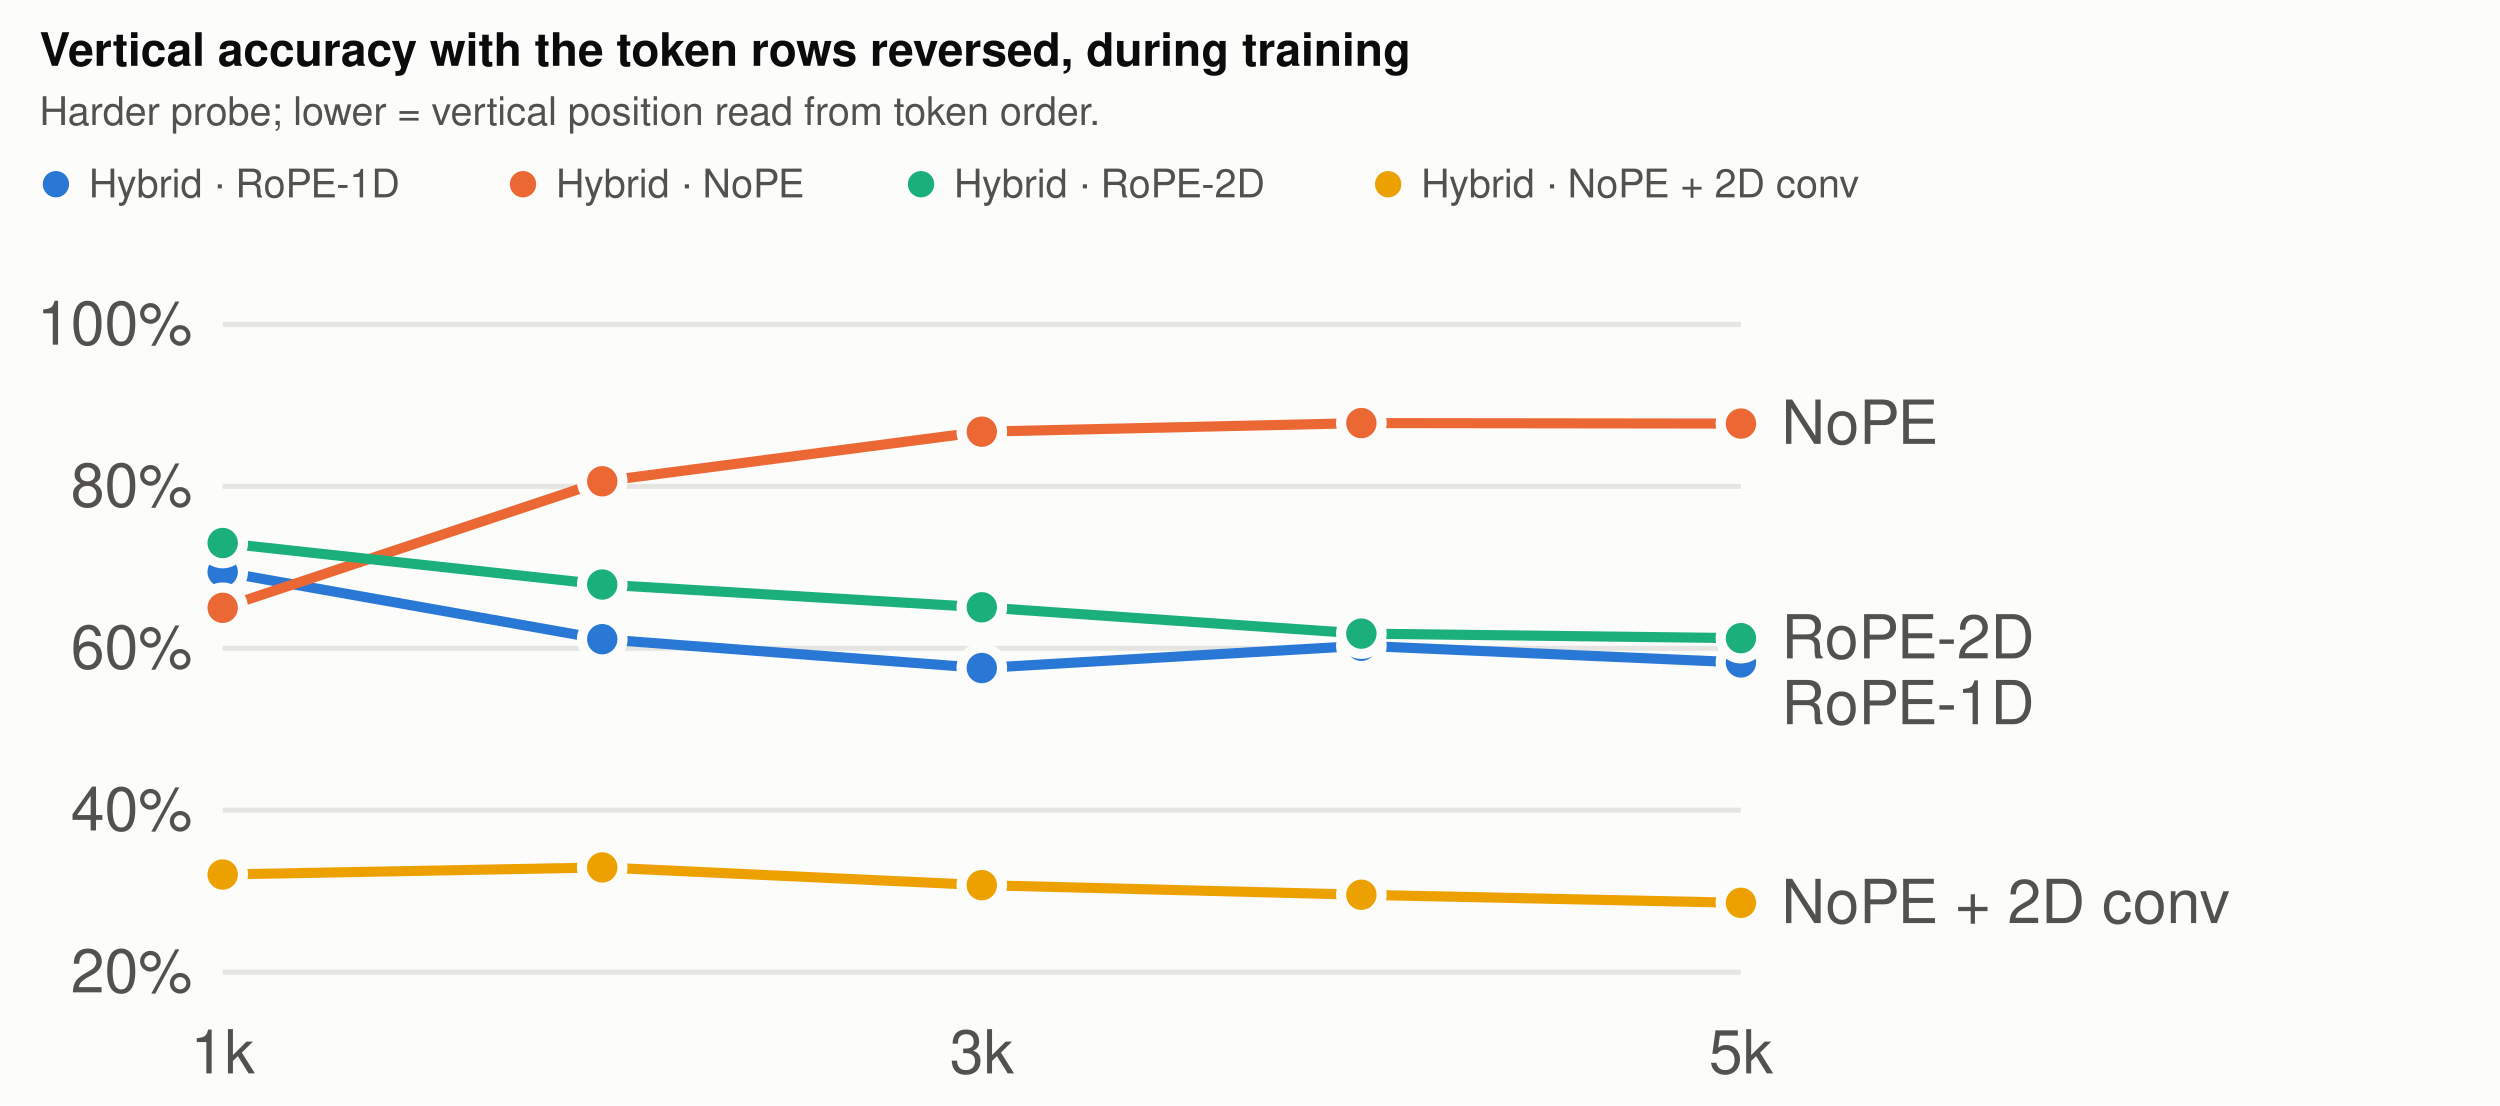
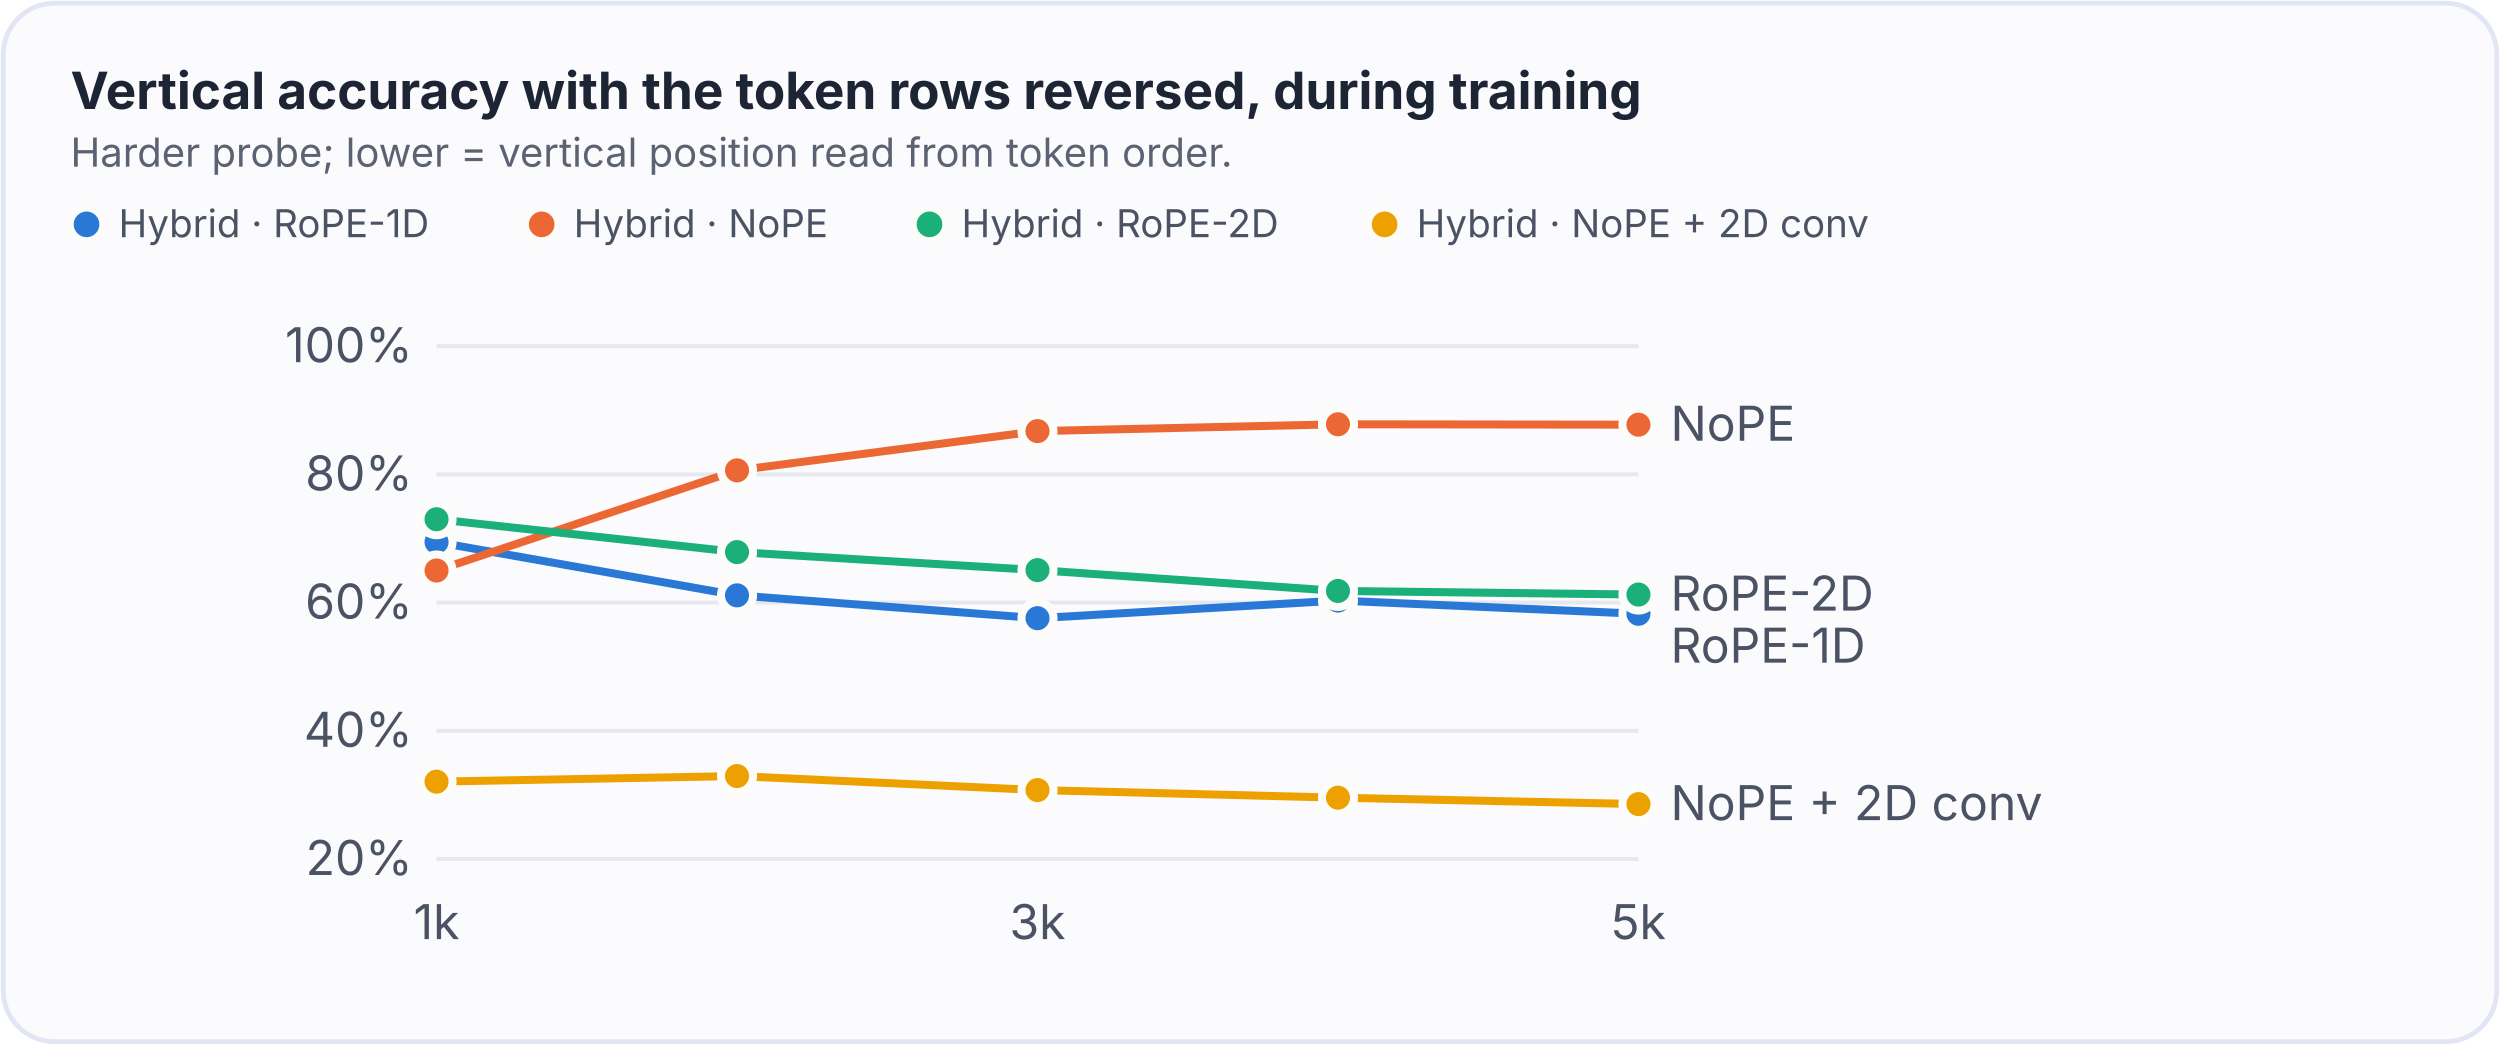
- <svg xmlns="http://www.w3.org/2000/svg" viewBox="0 0 760 336" role="img" aria-label="Vertical accuracy with the token rows reversed, during training">
-   <style>text{font-family:-apple-system,'Segoe UI',Helvetica,Arial,sans-serif}.grid{stroke:#e6e5e1;stroke-width:1}.tick,.row,.end,.key{fill:#52514e;font-size:12px}.title{fill:#0b0b0b;font-size:14px;font-weight:600}.sub{fill:#52514e;font-size:12px}.link{stroke:#7a7975;stroke-width:2;stroke-linecap:round}.dot{stroke:#fcfcfb;stroke-width:2}.s1,.c1{fill:#2a78d6}.s2,.c2{fill:#eb6834}.c3{fill:#1baf7a}.c4{fill:#eda100}.line{fill:none;stroke-width:2;stroke-linejoin:round;stroke-linecap:round}path.c1{stroke:#2a78d6}path.c2{stroke:#eb6834}path.c3{stroke:#1baf7a}path.c4{stroke:#eda100}</style>
-   <rect width="100%" height="100%" fill="#fcfcfb" />
-   <text class="title" x="12" y="20">Vertical accuracy with the token rows reversed, during training</text>
-   <text class="sub" x="12" y="38">Harder probe; lower = vertical position read from token order.</text>
-   <circle class="dot c1" cx="17" cy="56" r="5" />
-   <text class="key" x="27" y="60">Hybrid · RoPE-1D</text>
-   <circle class="dot c2" cx="159" cy="56" r="5" />
-   <text class="key" x="169" y="60">Hybrid · NoPE</text>
-   <circle class="dot c3" cx="280" cy="56" r="5" />
-   <text class="key" x="290" y="60">Hybrid · RoPE-2D</text>
-   <circle class="dot c4" cx="422" cy="56" r="5" />
-   <text class="key" x="432" y="60">Hybrid · NoPE + 2D conv</text>
-   <g transform="translate(0,74) scale(1.5385)">
-     <line class="grid" x1="44" x2="344" y1="144.0" y2="144.0" />
-     <text class="tick" x="38" y="148.0" text-anchor="end">20%</text>
-     <line class="grid" x1="44" x2="344" y1="112.0" y2="112.0" />
-     <text class="tick" x="38" y="116.0" text-anchor="end">40%</text>
-     <line class="grid" x1="44" x2="344" y1="80.0" y2="80.0" />
-     <text class="tick" x="38" y="84.0" text-anchor="end">60%</text>
-     <line class="grid" x1="44" x2="344" y1="48.0" y2="48.0" />
-     <text class="tick" x="38" y="52.0" text-anchor="end">80%</text>
-     <line class="grid" x1="44" x2="344" y1="16.0" y2="16.0" />
-     <text class="tick" x="38" y="20.0" text-anchor="end">100%</text>
-     <text class="tick" x="44.0" y="164" text-anchor="middle">1k</text>
-     <text class="tick" x="194.0" y="164" text-anchor="middle">3k</text>
-     <text class="tick" x="344.0" y="164" text-anchor="middle">5k</text>
-     <path class="line c1" d="M44.0,64.9 L119.0,78.2 L194.0,83.9 L269.0,79.5 L344.0,82.8" />
-     <circle class="dot c1" cx="44.0" cy="64.9" r="4" />
-     <circle class="dot c1" cx="119.0" cy="78.2" r="4" />
-     <circle class="dot c1" cx="194.0" cy="83.9" r="4" />
-     <circle class="dot c1" cx="269.0" cy="79.5" r="4" />
-     <circle class="dot c1" cx="344.0" cy="82.8" r="4" />
-     <path class="line c2" d="M44.0,72.0 L119.0,47.0 L194.0,37.2 L269.0,35.5 L344.0,35.6" />
-     <circle class="dot c2" cx="44.0" cy="72.0" r="4" />
-     <circle class="dot c2" cx="119.0" cy="47.0" r="4" />
-     <circle class="dot c2" cx="194.0" cy="37.2" r="4" />
-     <circle class="dot c2" cx="269.0" cy="35.5" r="4" />
-     <circle class="dot c2" cx="344.0" cy="35.6" r="4" />
-     <path class="line c3" d="M44.0,59.2 L119.0,67.4 L194.0,71.9 L269.0,77.1 L344.0,78.0" />
-     <circle class="dot c3" cx="44.0" cy="59.2" r="4" />
-     <circle class="dot c3" cx="119.0" cy="67.4" r="4" />
-     <circle class="dot c3" cx="194.0" cy="71.9" r="4" />
-     <circle class="dot c3" cx="269.0" cy="77.1" r="4" />
-     <circle class="dot c3" cx="344.0" cy="78.0" r="4" />
-     <path class="line c4" d="M44.0,124.7 L119.0,123.3 L194.0,126.8 L269.0,128.7 L344.0,130.3" />
-     <circle class="dot c4" cx="44.0" cy="124.7" r="4" />
-     <circle class="dot c4" cx="119.0" cy="123.3" r="4" />
-     <circle class="dot c4" cx="194.0" cy="126.8" r="4" />
-     <circle class="dot c4" cx="269.0" cy="128.7" r="4" />
-     <circle class="dot c4" cx="344.0" cy="130.3" r="4" />
-     <text class="end" x="352.0" y="39.6">NoPE</text>
-     <text class="end" x="352.0" y="82.0">RoPE-2D</text>
-     <text class="end" x="352.0" y="95.0">RoPE-1D</text>
-     <text class="end" x="352.0" y="134.3">NoPE + 2D conv</text>
+ <svg xmlns="http://www.w3.org/2000/svg" viewBox="0 0 780 326" role="img" aria-label="Vertical accuracy with the token rows reversed, during training">
+   <style>text{font-family:Inter,-apple-system,'Segoe UI',Helvetica,Arial,sans-serif}.grid{stroke:#e6e8f0;stroke-width:1}.tick,.row,.end,.key{fill:#4b5263;font-size:12px}.title{fill:#1d2433;font-size:16px;font-weight:700}.sub{fill:#5b6272;font-size:12.5px}.link{stroke:#7a7975;stroke-width:2;stroke-linecap:round}.dot{stroke:#fcfcfb;stroke-width:2}.s1,.c1{fill:#2a78d6}.s2,.c2{fill:#eb6834}.c3{fill:#1baf7a}.c4{fill:#eda100}.line{fill:none;stroke-width:2;stroke-linejoin:round;stroke-linecap:round}path.c1{stroke:#2a78d6}path.c2{stroke:#eb6834}path.c3{stroke:#1baf7a}path.c4{stroke:#eda100}</style>
+   <rect x="1" y="1" width="778" height="324" rx="16" fill="#fbfbfe" stroke="#e2e6f4" stroke-width="1.5" />
+   <g transform="translate(10,10)">
+     <text class="title" x="12" y="24">Vertical accuracy with the token rows reversed, during training</text>
+     <text class="sub" x="12" y="42">Harder probe; lower = vertical position read from token order.</text>
+     <circle class="dot c1" cx="17" cy="60" r="5" />
+     <text class="key" x="27" y="64">Hybrid · RoPE-1D</text>
+     <circle class="dot c2" cx="159" cy="60" r="5" />
+     <text class="key" x="169" y="64">Hybrid · NoPE</text>
+     <circle class="dot c3" cx="280" cy="60" r="5" />
+     <text class="key" x="290" y="64">Hybrid · RoPE-2D</text>
+     <circle class="dot c4" cx="422" cy="60" r="5" />
+     <text class="key" x="432" y="64">Hybrid · NoPE + 2D conv</text>
+     <g transform="translate(71.2,78) scale(1.25)">
+       <line class="grid" x1="44" x2="344" y1="144.0" y2="144.0" />
+       <text class="tick" x="38" y="148.0" text-anchor="end">20%</text>
+       <line class="grid" x1="44" x2="344" y1="112.0" y2="112.0" />
+       <text class="tick" x="38" y="116.0" text-anchor="end">40%</text>
+       <line class="grid" x1="44" x2="344" y1="80.0" y2="80.0" />
+       <text class="tick" x="38" y="84.0" text-anchor="end">60%</text>
+       <line class="grid" x1="44" x2="344" y1="48.0" y2="48.0" />
+       <text class="tick" x="38" y="52.0" text-anchor="end">80%</text>
+       <line class="grid" x1="44" x2="344" y1="16.0" y2="16.0" />
+       <text class="tick" x="38" y="20.0" text-anchor="end">100%</text>
+       <text class="tick" x="44.0" y="164" text-anchor="middle">1k</text>
+       <text class="tick" x="194.0" y="164" text-anchor="middle">3k</text>
+       <text class="tick" x="344.0" y="164" text-anchor="middle">5k</text>
+       <path class="line c1" d="M44.0,64.9 L119.0,78.2 L194.0,83.9 L269.0,79.5 L344.0,82.8" />
+       <circle class="dot c1" cx="44.0" cy="64.9" r="4" />
+       <circle class="dot c1" cx="119.0" cy="78.2" r="4" />
+       <circle class="dot c1" cx="194.0" cy="83.9" r="4" />
+       <circle class="dot c1" cx="269.0" cy="79.5" r="4" />
+       <circle class="dot c1" cx="344.0" cy="82.8" r="4" />
+       <path class="line c2" d="M44.0,72.0 L119.0,47.0 L194.0,37.2 L269.0,35.5 L344.0,35.6" />
+       <circle class="dot c2" cx="44.0" cy="72.0" r="4" />
+       <circle class="dot c2" cx="119.0" cy="47.0" r="4" />
+       <circle class="dot c2" cx="194.0" cy="37.2" r="4" />
+       <circle class="dot c2" cx="269.0" cy="35.5" r="4" />
+       <circle class="dot c2" cx="344.0" cy="35.6" r="4" />
+       <path class="line c3" d="M44.0,59.2 L119.0,67.4 L194.0,71.9 L269.0,77.1 L344.0,78.0" />
+       <circle class="dot c3" cx="44.0" cy="59.2" r="4" />
+       <circle class="dot c3" cx="119.0" cy="67.4" r="4" />
+       <circle class="dot c3" cx="194.0" cy="71.9" r="4" />
+       <circle class="dot c3" cx="269.0" cy="77.1" r="4" />
+       <circle class="dot c3" cx="344.0" cy="78.0" r="4" />
+       <path class="line c4" d="M44.0,124.7 L119.0,123.3 L194.0,126.8 L269.0,128.7 L344.0,130.3" />
+       <circle class="dot c4" cx="44.0" cy="124.7" r="4" />
+       <circle class="dot c4" cx="119.0" cy="123.3" r="4" />
+       <circle class="dot c4" cx="194.0" cy="126.8" r="4" />
+       <circle class="dot c4" cx="269.0" cy="128.7" r="4" />
+       <circle class="dot c4" cx="344.0" cy="130.3" r="4" />
+       <text class="end" x="352.0" y="39.6">NoPE</text>
+       <text class="end" x="352.0" y="82.0">RoPE-2D</text>
+       <text class="end" x="352.0" y="95.0">RoPE-1D</text>
+       <text class="end" x="352.0" y="134.3">NoPE + 2D conv</text>
+     </g>
  </g>
</svg>
